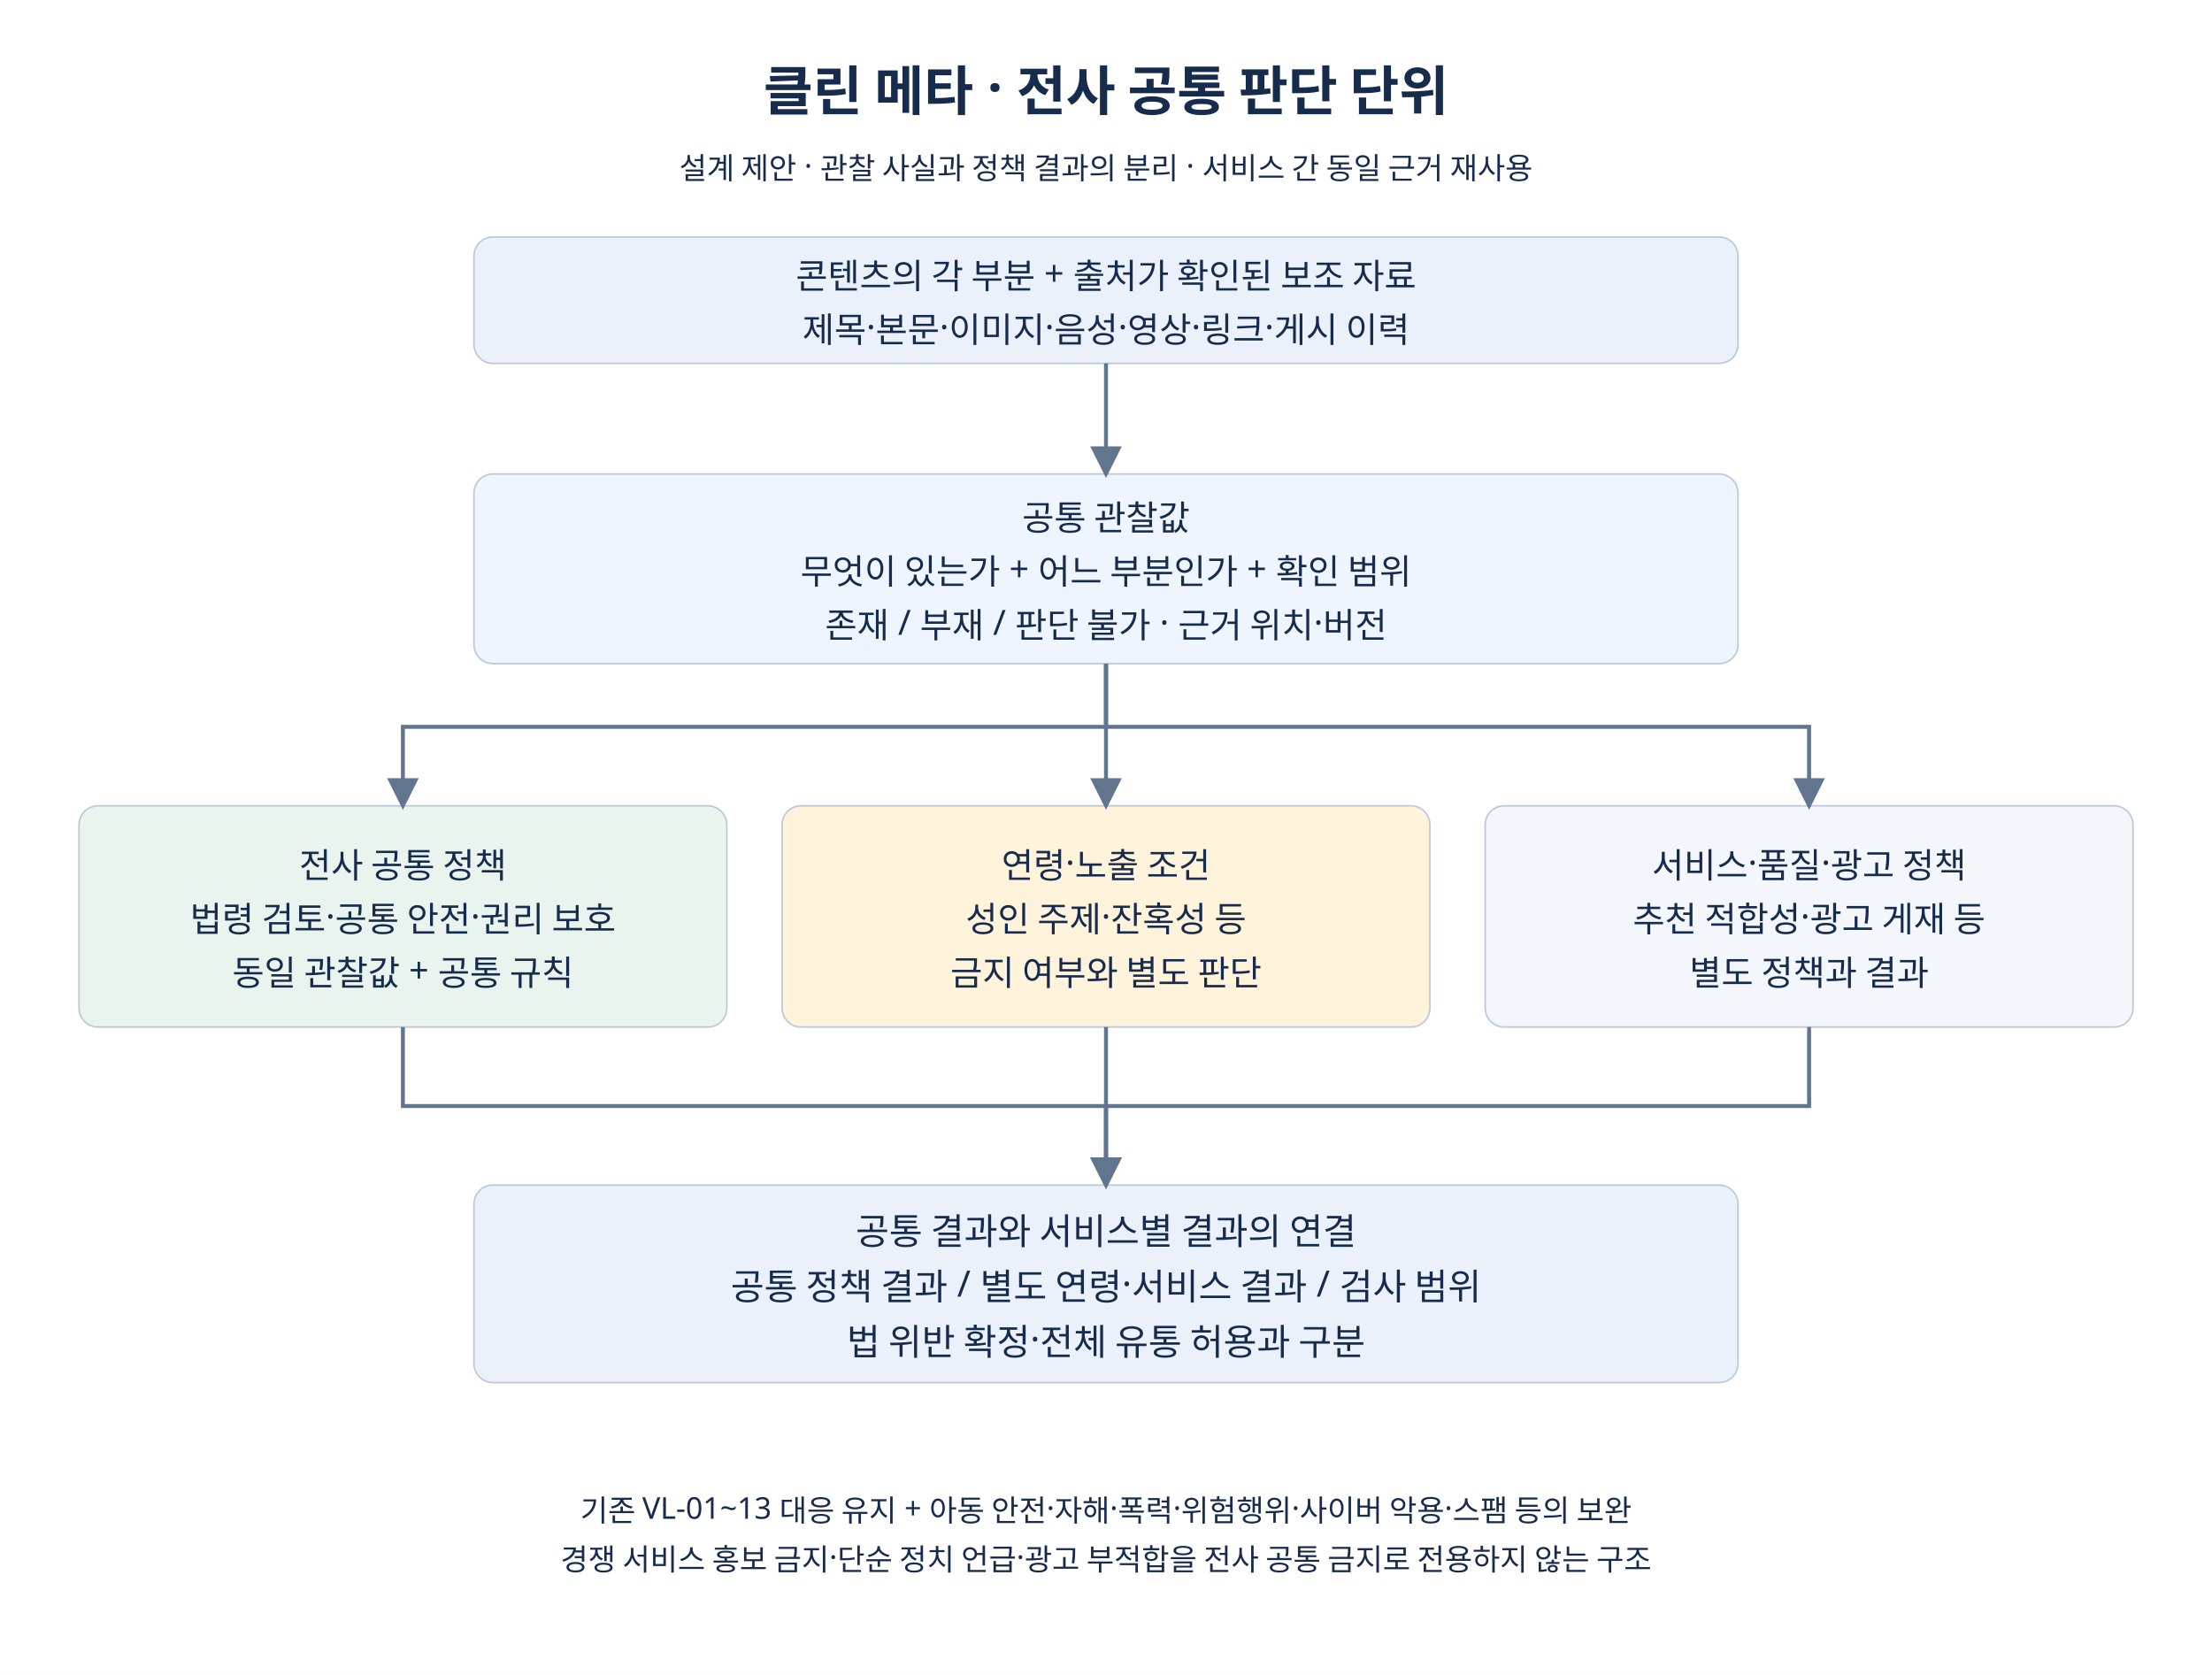
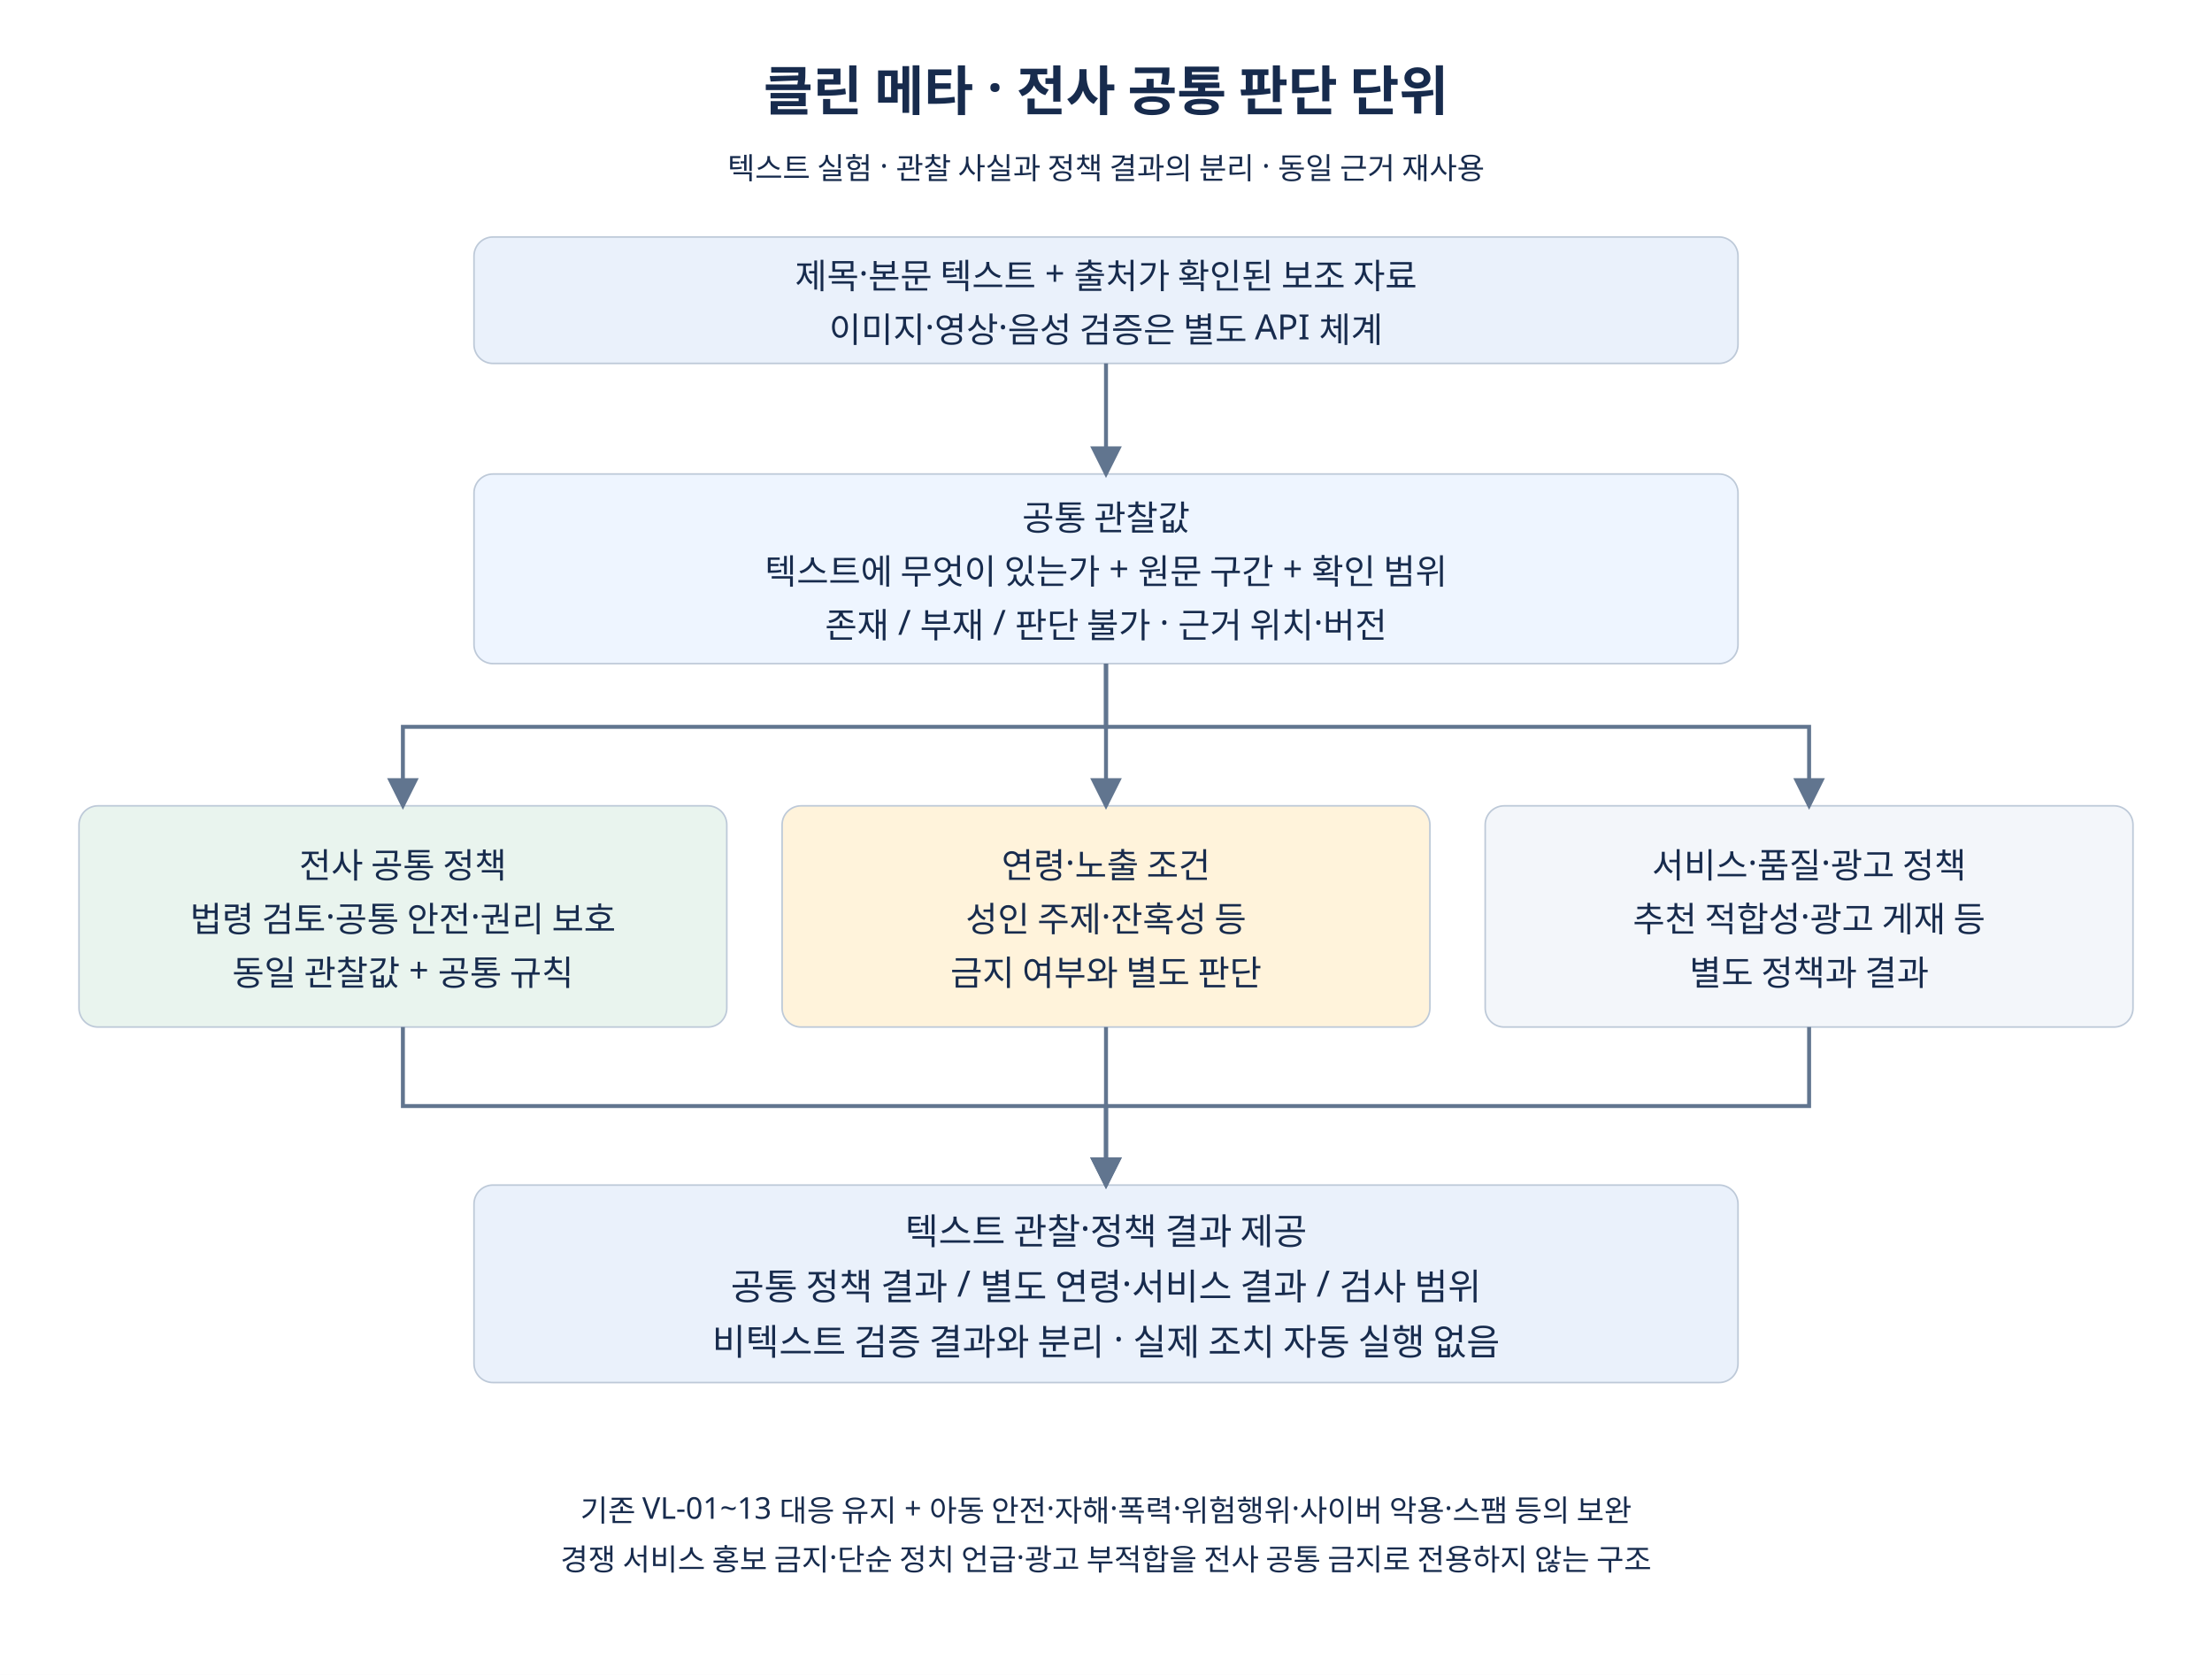
<svg xmlns="http://www.w3.org/2000/svg" width="1400" height="1060" viewBox="0 0 1400 1060">
  <defs>
    <marker id="arrow" markerWidth="8" markerHeight="8" refX="7" refY="4" orient="auto">
      <path d="M0,0 L8,4 L0,8Z" fill="#61758f" />
    </marker>
  </defs>
  <rect width="1400" height="1060" fill="white" />
  <g font-family="Apple SD Gothic Neo, sans-serif" fill="#172b4d">
    <text x="700.0" y="55.0" font-size="34" font-weight="700" text-anchor="middle" dominant-baseline="central">클린 메타 · 전사 공통 판단 단위</text>
-     <text x="700.0" y="105.0" font-size="19" font-weight="400" text-anchor="middle" dominant-baseline="central">설계 제안 · 관찰 사실과 정책 결과의 분리 · 서비스 간 동일 근거 재사용</text>
+     <text x="700.0" y="105.0" font-size="19" font-weight="400" text-anchor="middle" dominant-baseline="central">텍스트 실험 · 관찰 사실과 정책 결과의 분리 · 동일 근거 재사용</text>
    <rect x="300" y="150" width="800" height="80" rx="12" fill="#eaf1fb" stroke="#bdc9d8" />
-     <text x="700.0" y="173.0" font-size="22" font-weight="400" text-anchor="middle" dominant-baseline="central">콘텐츠의 각 부분 + 출처가 확인된 보조 자료</text>
-     <text x="700.0" y="207.0" font-size="22" font-weight="400" text-anchor="middle" dominant-baseline="central">제목·본문·이미지·음성·영상·링크·게시 이력</text>
+     <text x="700.0" y="173.0" font-size="22" font-weight="400" text-anchor="middle" dominant-baseline="central">제목·본문 텍스트 + 출처가 확인된 보조 자료</text>
+     <text x="700.0" y="207.0" font-size="22" font-weight="400" text-anchor="middle" dominant-baseline="central">이미지·영상·음성 검증은 별도 API 체계</text>
    <rect x="300" y="300" width="800" height="120" rx="12" fill="#eef5ff" stroke="#bdc9d8" />
    <text x="700.0" y="326.0" font-size="22" font-weight="400" text-anchor="middle" dominant-baseline="central">공통 관찰값</text>
-     <text x="700.0" y="360.0" font-size="22" font-weight="400" text-anchor="middle" dominant-baseline="central">무엇이 있는가 + 어느 부분인가 + 확인 범위</text>
+     <text x="700.0" y="360.0" font-size="22" font-weight="400" text-anchor="middle" dominant-baseline="central">텍스트에 무엇이 있는가 + 원문 구간 + 확인 범위</text>
    <text x="700.0" y="394.0" font-size="22" font-weight="400" text-anchor="middle" dominant-baseline="central">존재 / 부재 / 판단 불가 · 근거 위치·버전</text>
    <polyline points="700.0,230 700.0,300" fill="none" stroke="#61758f" stroke-width="2.5" marker-end="url(#arrow)" />
    <rect x="50" y="510" width="410" height="140" rx="12" fill="#e9f4ee" stroke="#bdc9d8" />
    <text x="255.0" y="546.0" font-size="22" font-weight="400" text-anchor="middle" dominant-baseline="central">전사 공통 정책</text>
    <text x="255.0" y="580.0" font-size="22" font-weight="400" text-anchor="middle" dominant-baseline="central">법령 검토·공통 안전·권리 보호</text>
    <text x="255.0" y="614.0" font-size="22" font-weight="400" text-anchor="middle" dominant-baseline="central">동일 관찰값 + 공통 규칙</text>
    <rect x="495" y="510" width="410" height="140" rx="12" fill="#fff3db" stroke="#bdc9d8" />
    <text x="700.0" y="546.0" font-size="22" font-weight="400" text-anchor="middle" dominant-baseline="central">연령·노출 조건</text>
    <text x="700.0" y="580.0" font-size="22" font-weight="400" text-anchor="middle" dominant-baseline="central">성인 주제·잔혹성 등</text>
    <text x="700.0" y="614.0" font-size="22" font-weight="400" text-anchor="middle" dominant-baseline="central">금지 여부와 별도 판단</text>
    <rect x="940" y="510" width="410" height="140" rx="12" fill="#f3f6fa" stroke="#bdc9d8" />
    <text x="1145.0" y="546.0" font-size="22" font-weight="400" text-anchor="middle" dominant-baseline="central">서비스·품질·광고 정책</text>
    <text x="1145.0" y="580.0" font-size="22" font-weight="400" text-anchor="middle" dominant-baseline="central">추천 적합성·광고 게재 등</text>
    <text x="1145.0" y="614.0" font-size="22" font-weight="400" text-anchor="middle" dominant-baseline="central">별도 정책과 결과</text>
    <polyline points="700,420 700,460 255,460 255,510" fill="none" stroke="#61758f" stroke-width="2.5" marker-end="url(#arrow)" />
    <polyline points="700,420 700,460 700,460 700,510" fill="none" stroke="#61758f" stroke-width="2.5" marker-end="url(#arrow)" />
    <polyline points="700,420 700,460 1145,460 1145,510" fill="none" stroke="#61758f" stroke-width="2.5" marker-end="url(#arrow)" />
    <rect x="300" y="750" width="800" height="125" rx="12" fill="#eaf1fb" stroke="#bdc9d8" />
-     <text x="700.0" y="777.5" font-size="23" font-weight="400" text-anchor="middle" dominant-baseline="central">공통 결과와 서비스별 결과의 연결</text>
+     <text x="700.0" y="777.5" font-size="23" font-weight="400" text-anchor="middle" dominant-baseline="central">텍스트 관찰·정책 결과 제공</text>
    <text x="700.0" y="812.5" font-size="23" font-weight="400" text-anchor="middle" dominant-baseline="central">공통 정책 결과 / 별도 연령·서비스 결과 / 검사 범위</text>
-     <text x="700.0" y="847.5" font-size="23" font-weight="400" text-anchor="middle" dominant-baseline="central">법 위반 확정·전체 유통 허용과 구분</text>
+     <text x="700.0" y="847.5" font-size="23" font-weight="400" text-anchor="middle" dominant-baseline="central">비텍스트 검증 결과와 분리 · 실제 조치 자동 실행 없음</text>
    <polyline points="255,650 255,700 700,700 700,750" fill="none" stroke="#61758f" stroke-width="2.5" marker-end="url(#arrow)" />
    <polyline points="700,650 700,700 700,700 700,750" fill="none" stroke="#61758f" stroke-width="2.5" marker-end="url(#arrow)" />
    <polyline points="1145,650 1145,700 700,700 700,750" fill="none" stroke="#61758f" stroke-width="2.5" marker-end="url(#arrow)" />
    <text x="700.0" y="954.5" font-size="19" font-weight="400" text-anchor="middle" dominant-baseline="central">기존 VL-01~13 대응 유지 + 아동 안전·자해·폭력·위험행위·사이버 악용·스팸 등의 보완</text>
    <text x="700.0" y="985.5" font-size="19" font-weight="400" text-anchor="middle" dominant-baseline="central">경쟁 서비스 홍보 금지·단순 정치 언급·광고 부적합을 전사 공통 금지로 전용하지 않는 구조</text>
  </g>
</svg>
